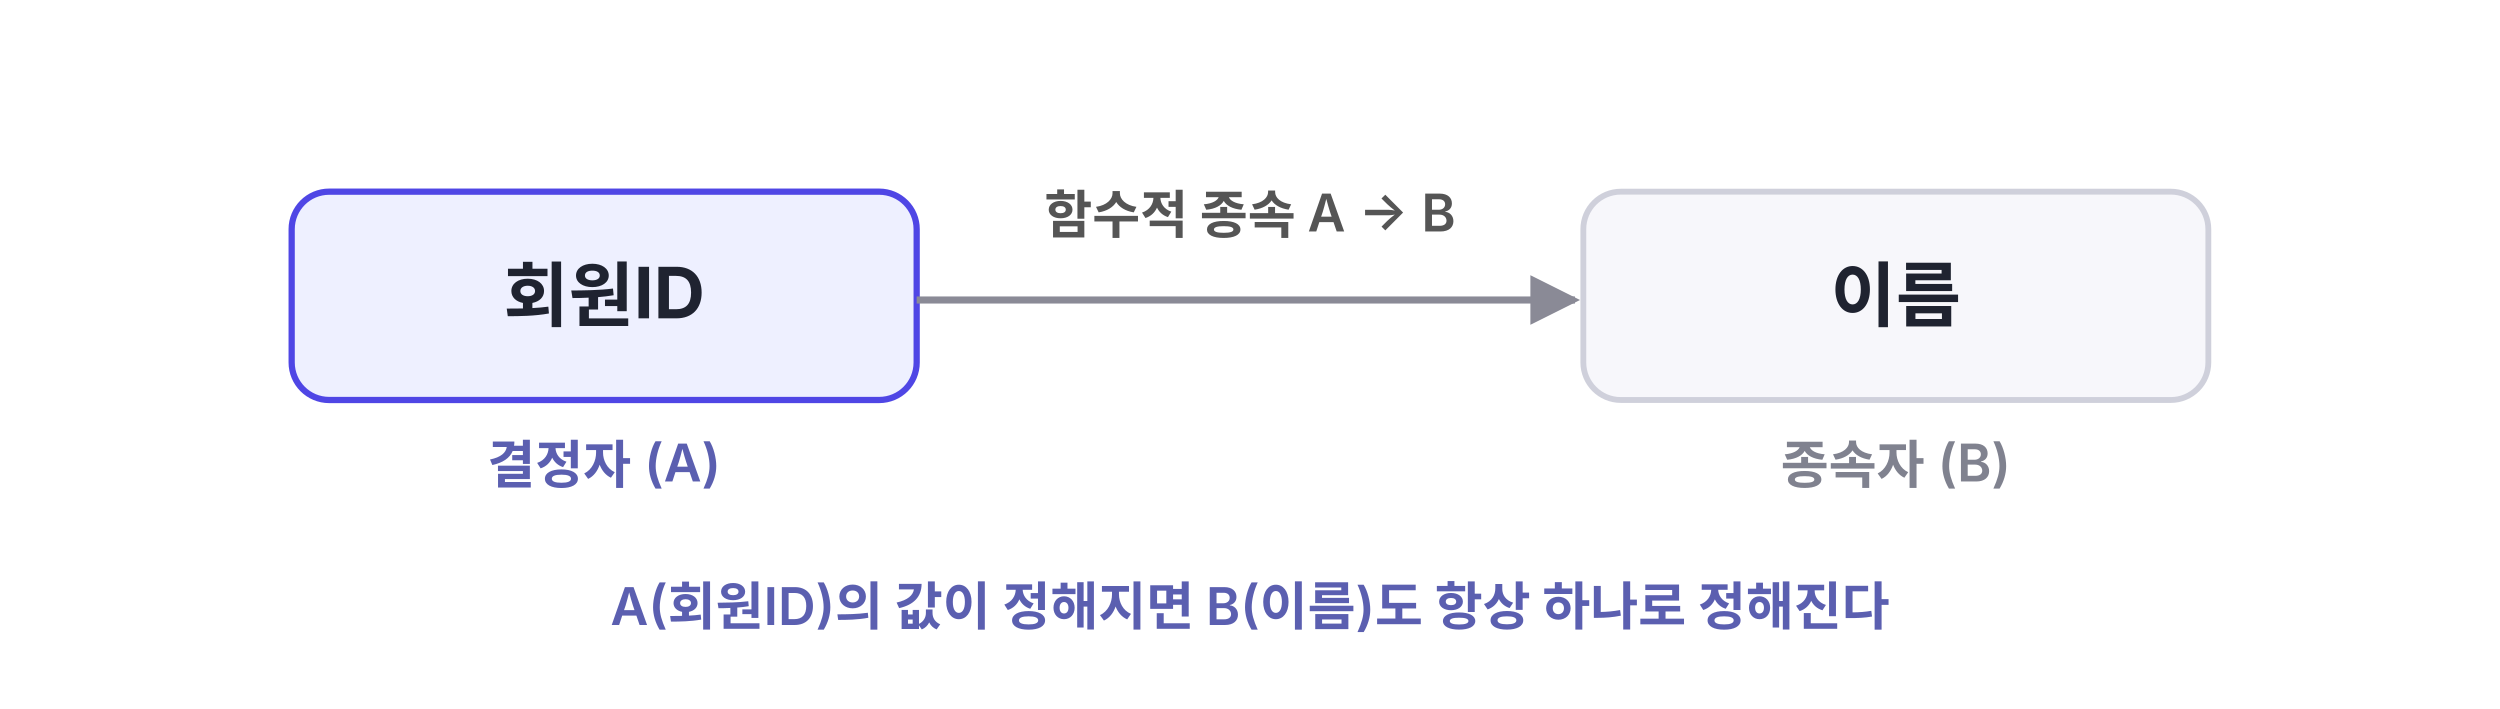
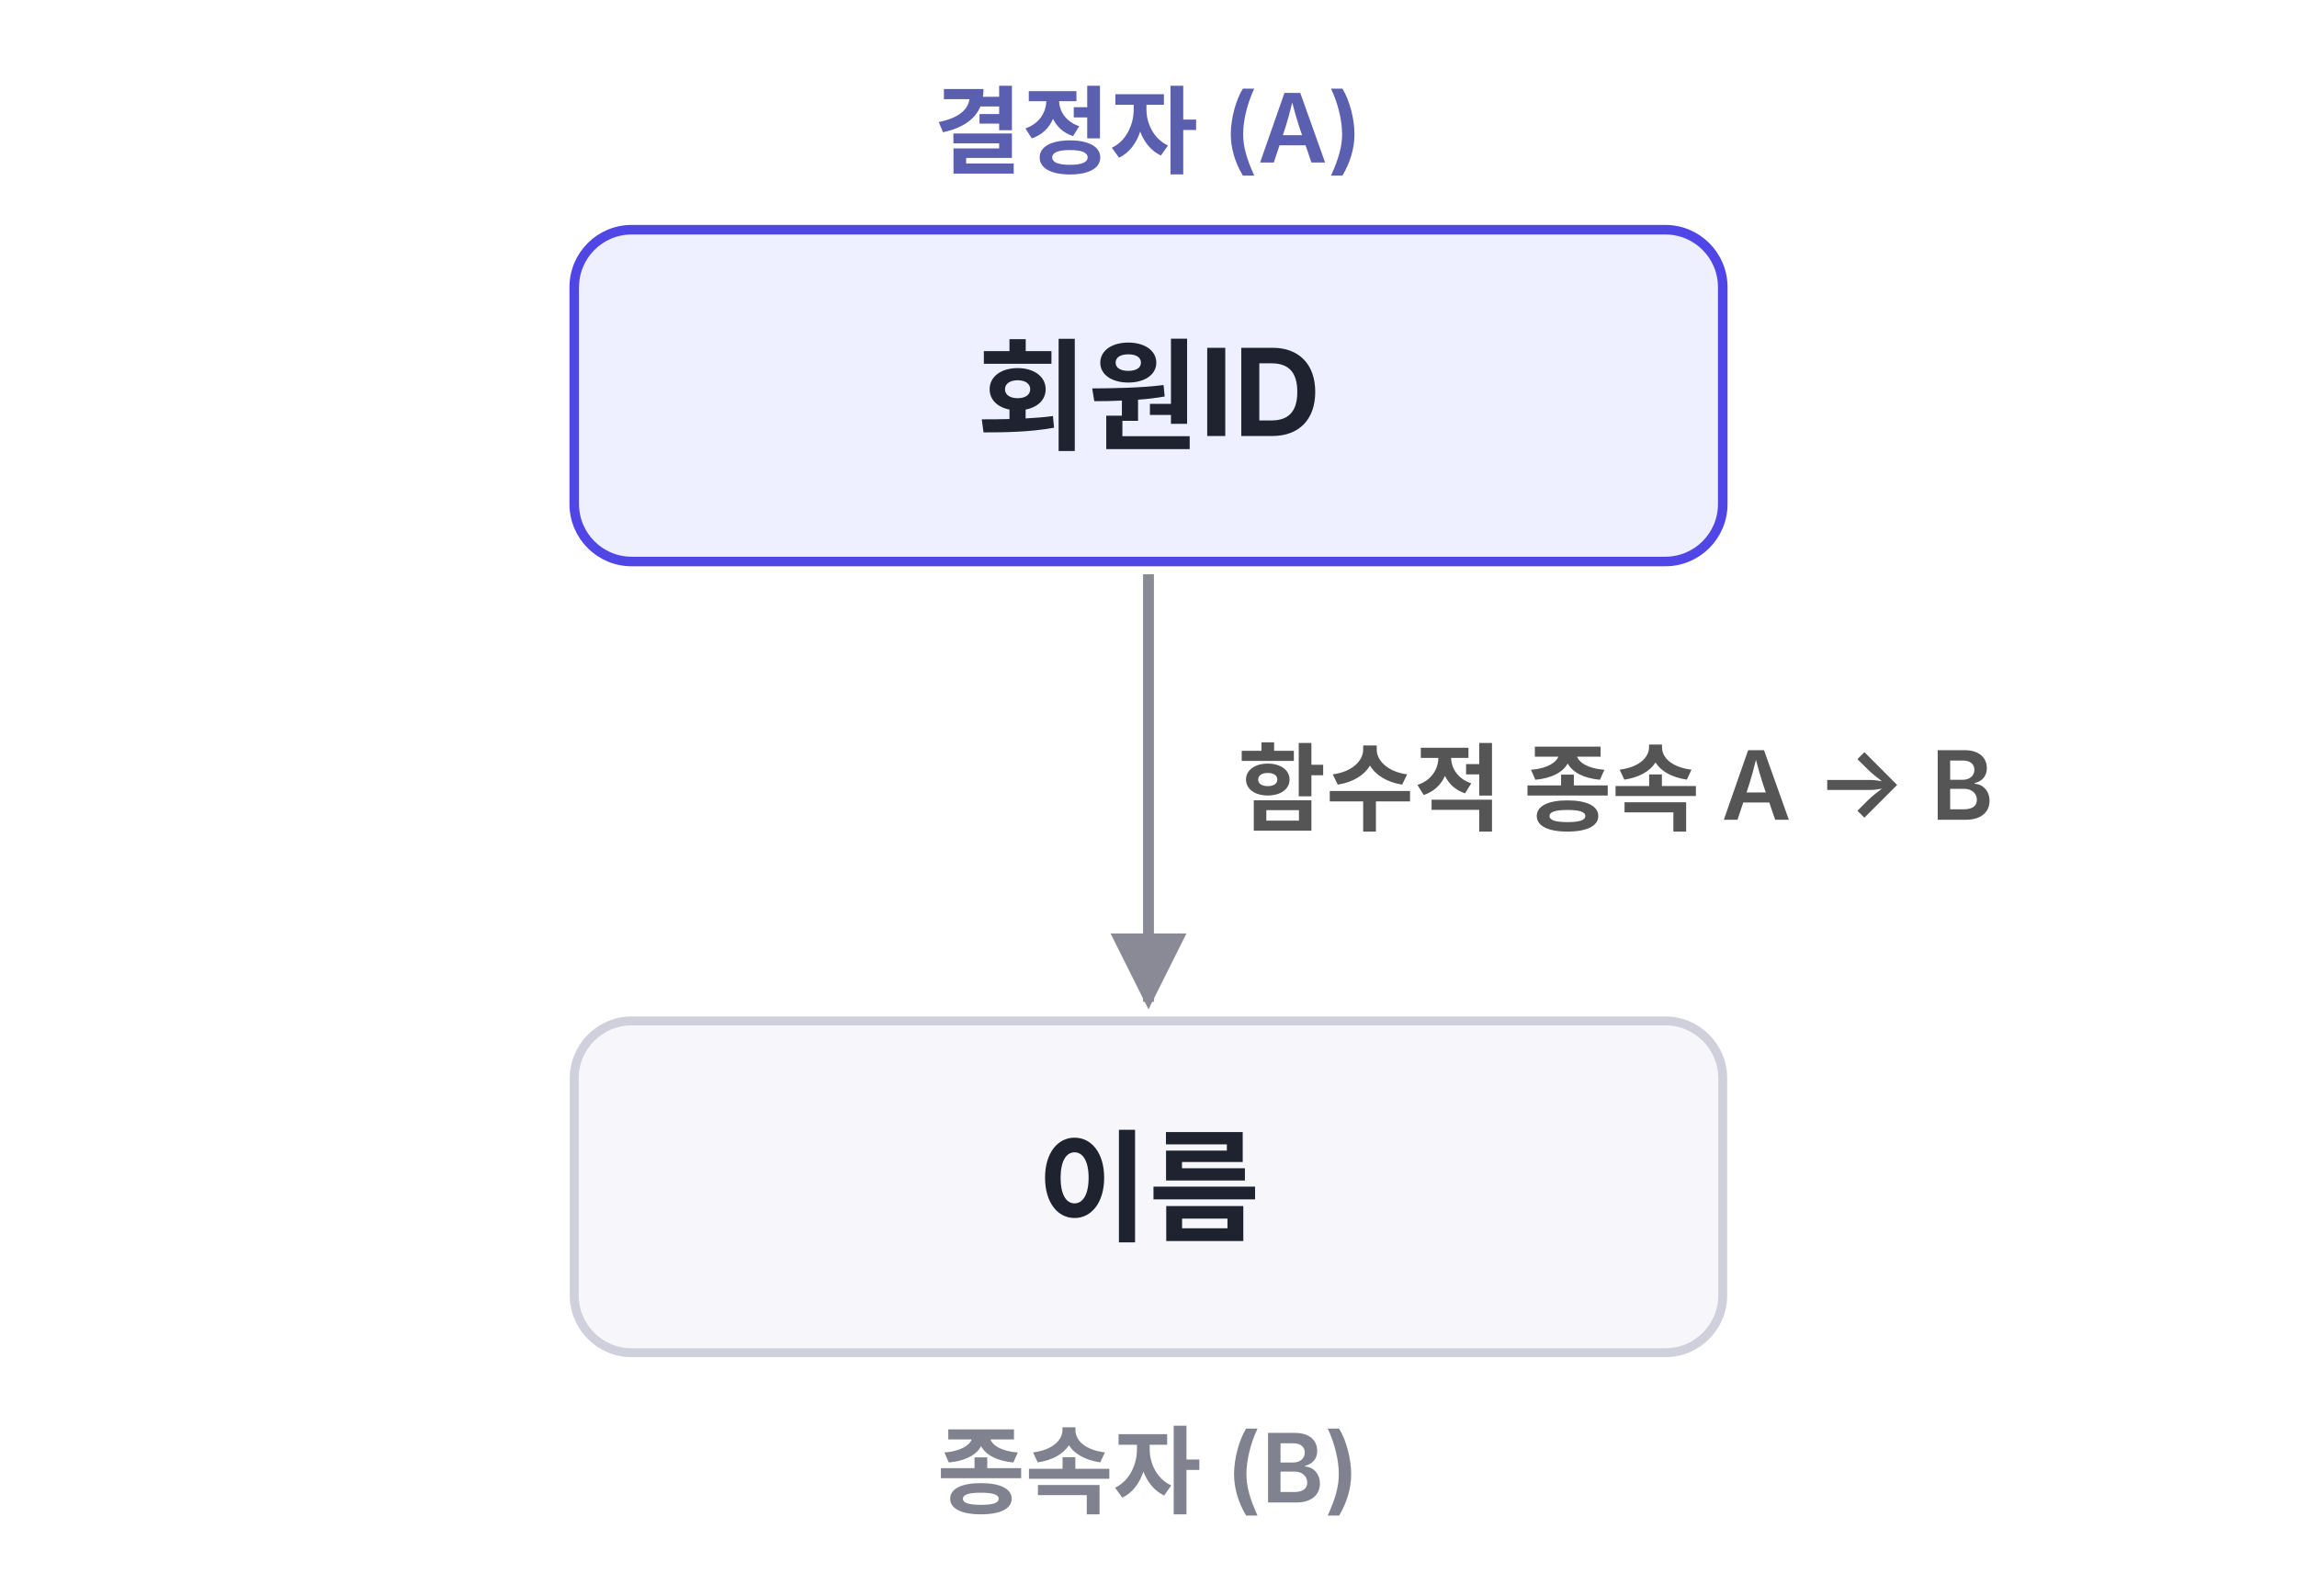
- <svg xmlns="http://www.w3.org/2000/svg" viewBox="0 0 600 170" font-family="-apple-system, BlinkMacSystemFont, 'Apple SD Gothic Neo', 'Malgun Gothic', sans-serif">
+ <svg xmlns="http://www.w3.org/2000/svg" viewBox="0 0 360 250" font-family="-apple-system, BlinkMacSystemFont, 'Apple SD Gothic Neo', 'Malgun Gothic', sans-serif">
  <defs>
    <marker id="fdArrow" viewBox="0 0 10 10" refX="9" refY="5" markerWidth="7" markerHeight="7" orient="auto-start-reverse">
      <path d="M0,0 L10,5 L0,10 z" fill="#8a8a96" />
    </marker>
  </defs>
-   <rect x="70" y="46" width="150" height="50" rx="9" fill="#eef0ff" stroke="#4f46e5" stroke-width="1.5" />
-   <text x="145" y="77" text-anchor="middle" font-size="17" font-weight="700" fill="#1f2330">회원ID</text>
-   <text x="145" y="116" text-anchor="middle" font-size="12.5" font-weight="600" fill="#5b5fb0">결정자 (A)</text>
-   <rect x="380" y="46" width="150" height="50" rx="9" fill="#f7f7fb" stroke="#cfd0db" stroke-width="1.4" />
-   <text x="455" y="77" text-anchor="middle" font-size="17" font-weight="700" fill="#1f2330">이름</text>
-   <text x="455" y="116" text-anchor="middle" font-size="12.5" font-weight="600" fill="#80828f">종속자 (B)</text>
-   <text x="300" y="56" text-anchor="middle" font-size="12.5" font-weight="600" fill="#555">함수적 종속  A → B</text>
-   <line x1="220" y1="72" x2="378" y2="72" stroke="#8a8a96" stroke-width="1.7" marker-end="url(#fdArrow)" />
-   <text x="300" y="150" text-anchor="middle" font-size="12.5" font-weight="600" fill="#5b5fb0">A(회원ID)의 값이 정해지면 B(이름)도 항상 하나로 정해진다</text>
+   <text x="180" y="26" text-anchor="middle" font-size="15" font-weight="600" fill="#5b5fb0">결정자 (A)</text>
+   <rect x="90" y="36" width="180" height="52" rx="9" fill="#eef0ff" stroke="#4f46e5" stroke-width="1.5" />
+   <text x="180" y="69" text-anchor="middle" font-size="19" font-weight="700" fill="#1f2330">회원ID</text>
+   <line x1="180" y1="90" x2="180" y2="157" stroke="#8a8a96" stroke-width="1.7" marker-end="url(#fdArrow)" />
+   <text x="194" y="129" font-size="15" font-weight="600" fill="#555">함수적 종속 A → B</text>
+   <rect x="90" y="160" width="180" height="52" rx="9" fill="#f7f7fb" stroke="#cfd0db" stroke-width="1.4" />
+   <text x="180" y="193" text-anchor="middle" font-size="19" font-weight="700" fill="#1f2330">이름</text>
+   <text x="180" y="236" text-anchor="middle" font-size="15" font-weight="600" fill="#80828f">종속자 (B)</text>
</svg>
